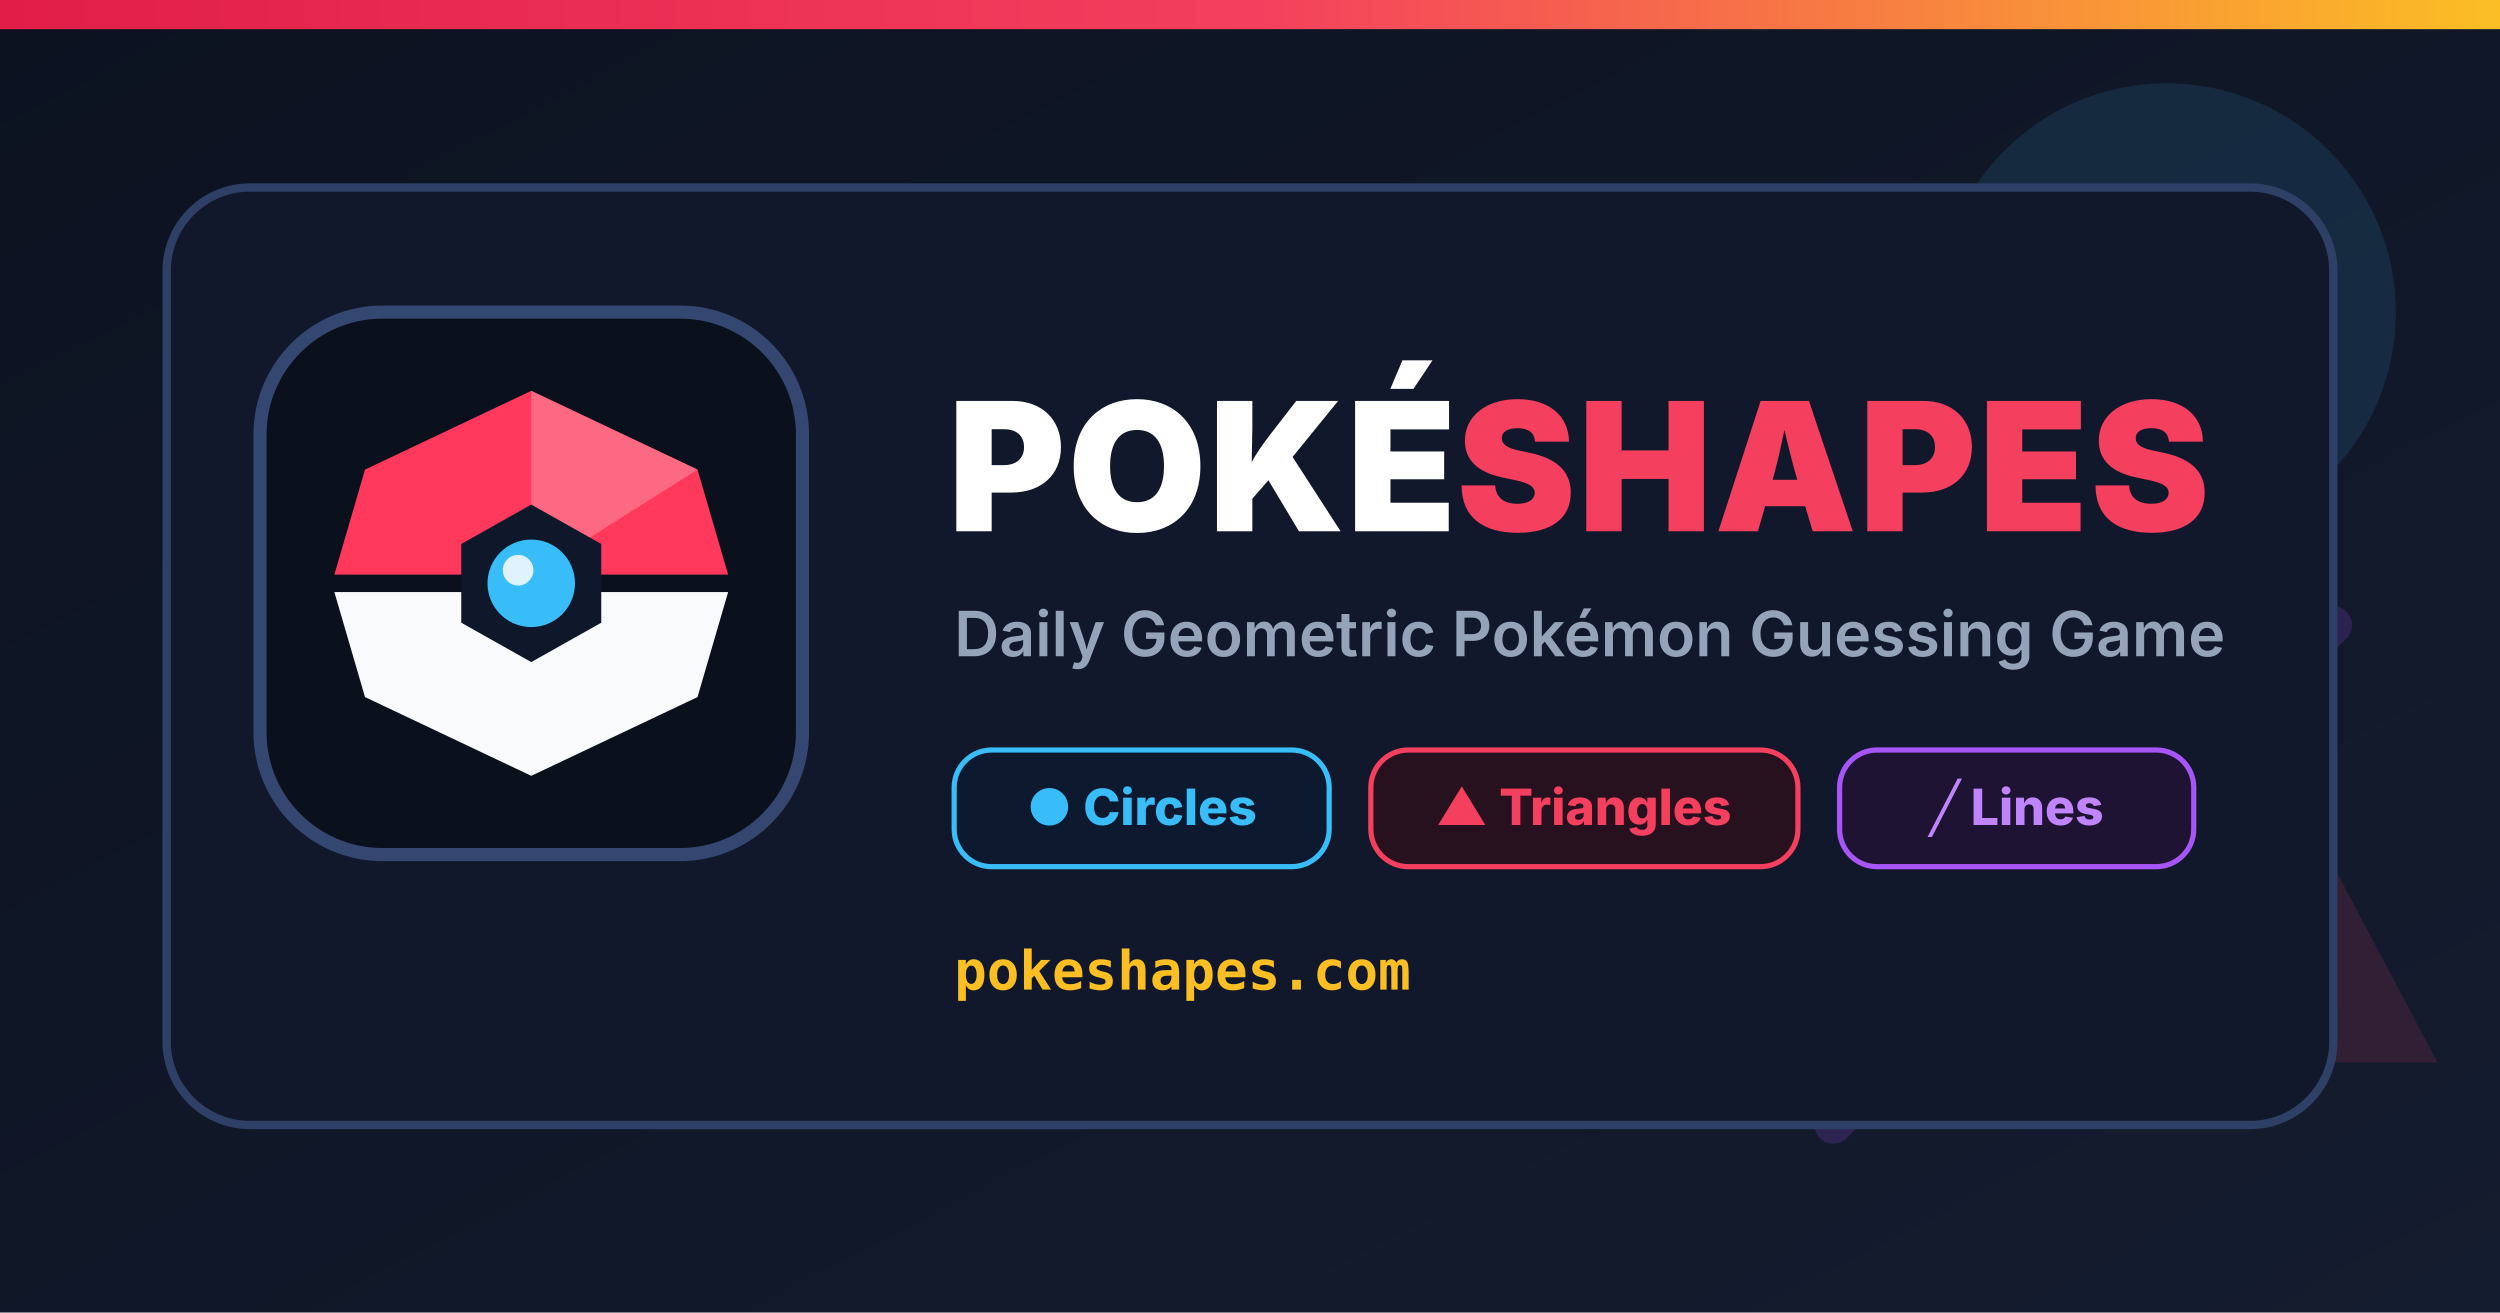
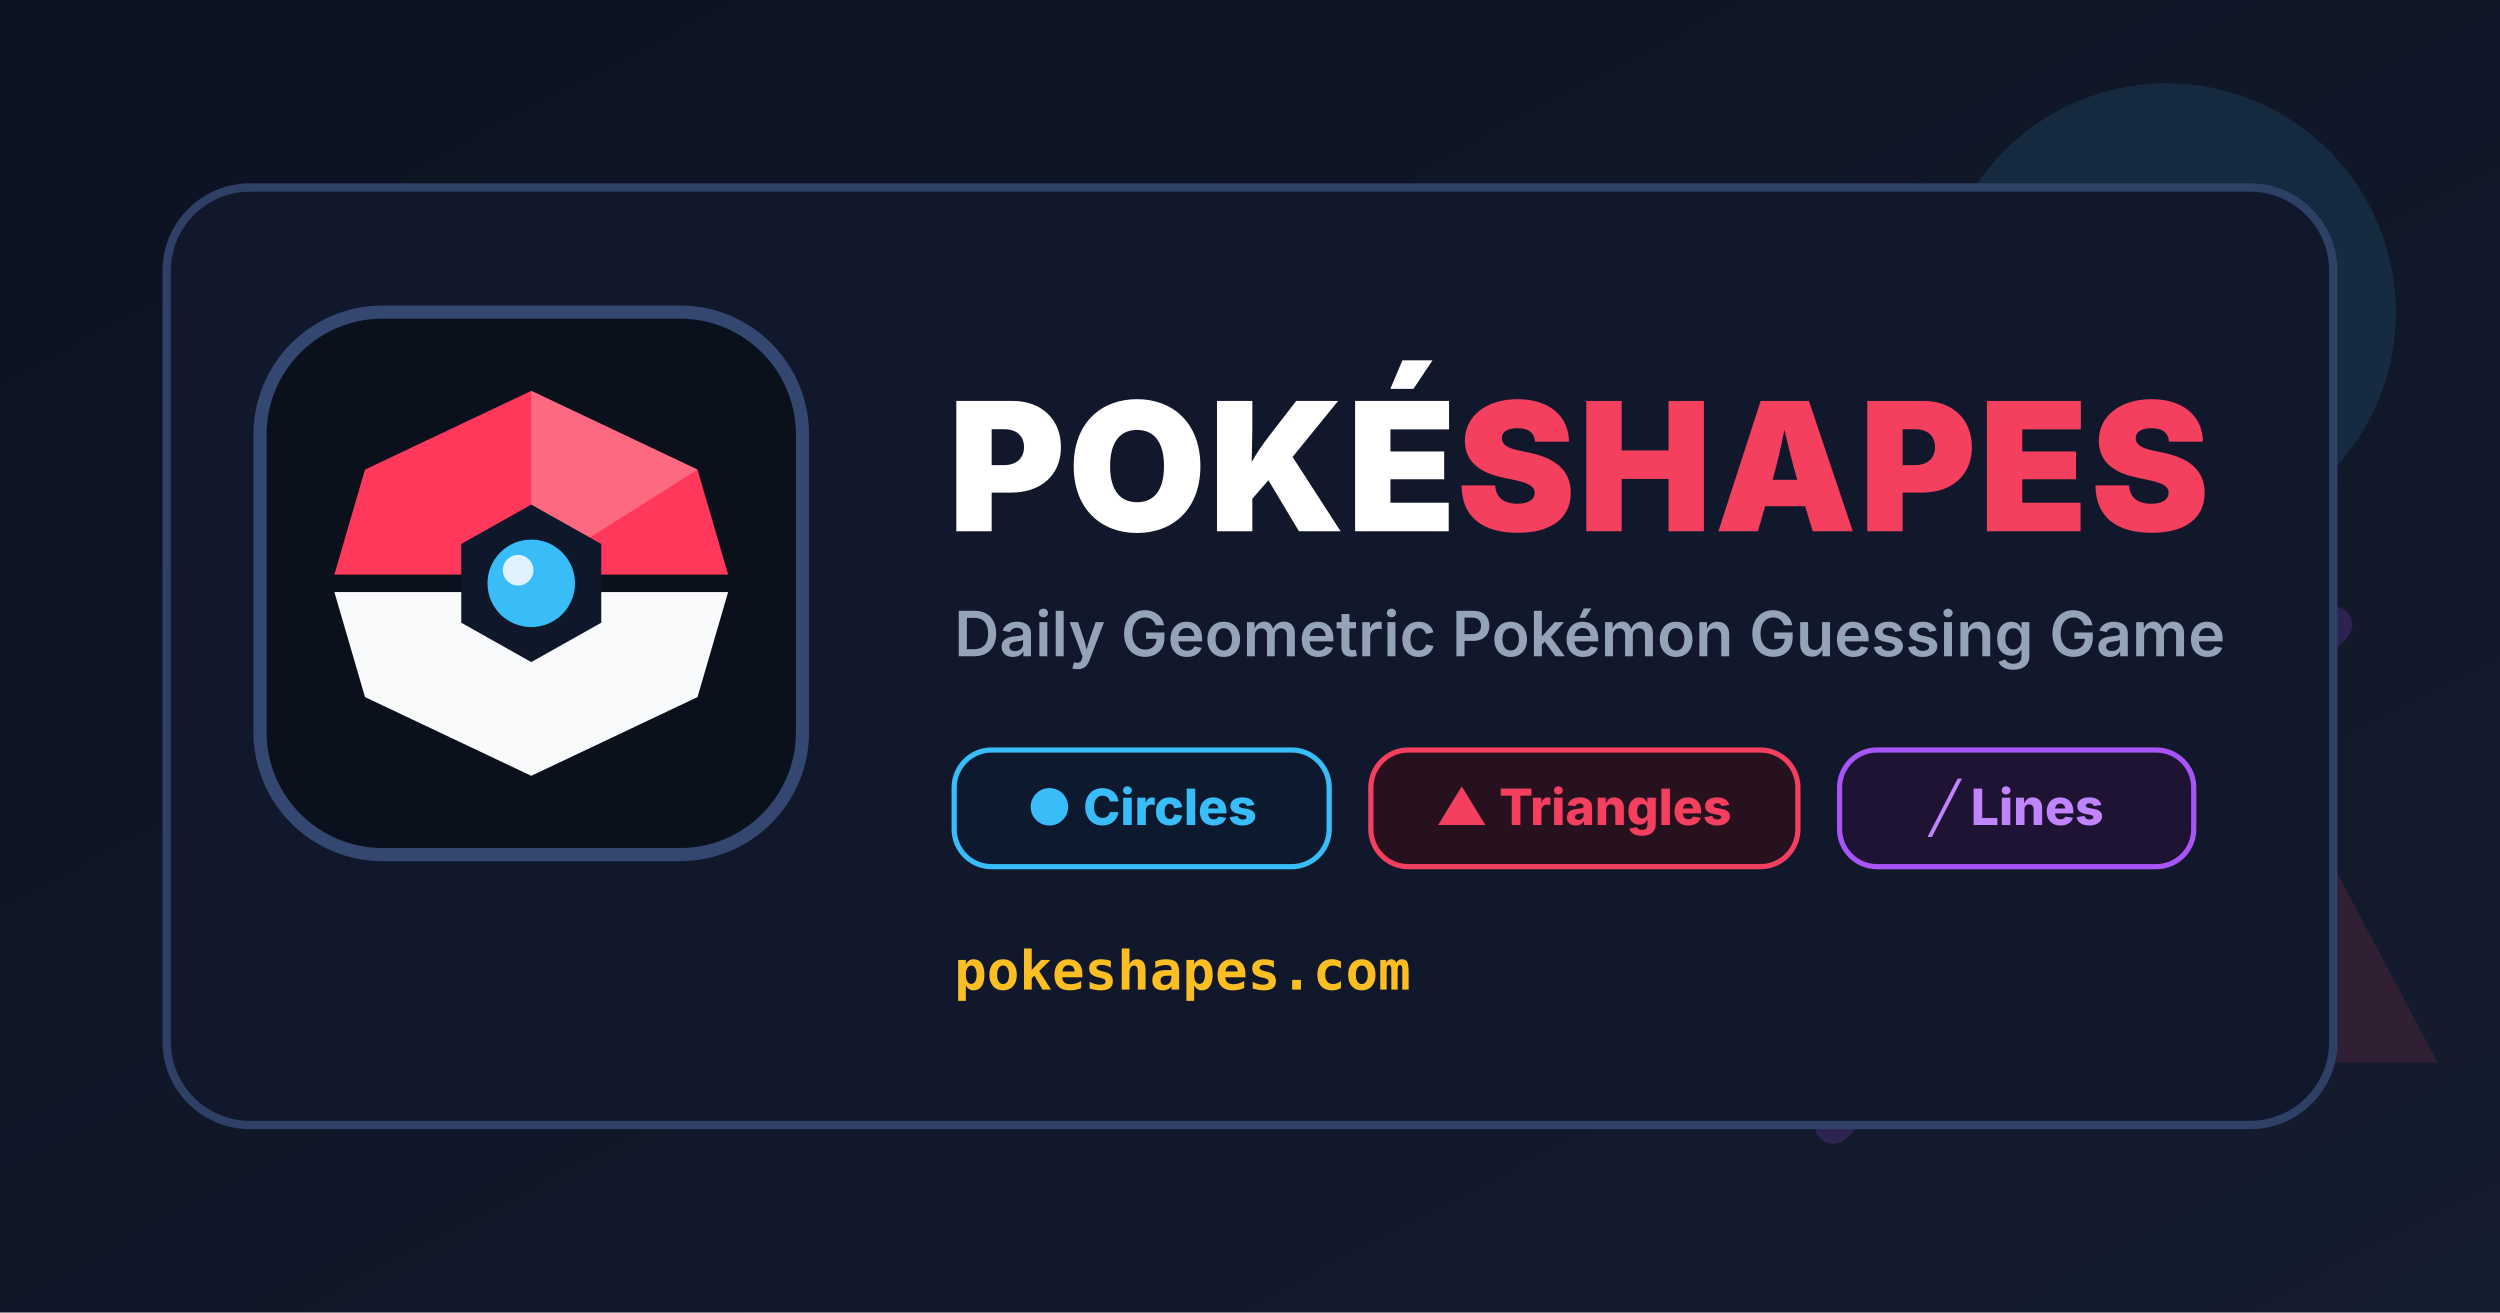
<svg xmlns="http://www.w3.org/2000/svg" viewBox="0 0 1200 630" width="1200" height="630">
  <defs>
    <linearGradient id="bg" x1="0%" y1="0%" x2="100%" y2="100%">
      <stop offset="0%" stop-color="#0C1220" />
      <stop offset="100%" stop-color="#141C2F" />
    </linearGradient>
    <linearGradient id="accent" x1="0%" y1="0%" x2="100%" y2="0%">
      <stop offset="0%" stop-color="#E11D48" />
      <stop offset="50%" stop-color="#F43F5E" />
      <stop offset="100%" stop-color="#FBBF24" />
    </linearGradient>
  </defs>
  <rect width="1200" height="630" fill="url(#bg)" />
-   <rect width="1200" height="14" fill="url(#accent)" />
  <circle cx="1040" cy="150" r="110" fill="#38BDF8" opacity="0.12" />
  <polygon points="1080,340 1170,510 960,510" fill="#F43F5E" opacity="0.14" />
  <line x1="880" y1="540" x2="1120" y2="300" stroke="#A855F7" stroke-width="18" stroke-linecap="round" opacity="0.18" />
  <rect x="80" y="90" width="1040" height="450" rx="40" fill="#11182B" stroke="#2E4066" stroke-width="4" />
  <g transform="translate(150, 175) scale(2.1)">
    <rect x="-12" y="-12" width="124" height="124" rx="28" fill="#0B101D" stroke="#334770" stroke-width="3" />
    <polygon points="50,6 88,24 95,48 5,48 12,24" fill="#FF385C" />
    <polygon points="50,6 88,24 50,48" fill="#FDA4AF" opacity="0.45" />
    <polygon points="5,52 95,52 88,76 50,94 12,76" fill="#F8FAFC" />
    <polygon points="50,32 66,41 66,59 50,68 34,59 34,41" fill="#0F172A" />
    <circle cx="50" cy="50" r="10" fill="#38BDF8" />
    <circle cx="47" cy="47" r="3.5" fill="#E0F2FE" />
  </g>
  <text x="455" y="255" font-family="system-ui, -apple-system, sans-serif" font-size="86" font-weight="900" fill="#FFFFFF" letter-spacing="1">
    POKÉ<tspan fill="#F43F5E">SHAPES</tspan>
  </text>
  <text x="458" y="315" font-family="system-ui, -apple-system, sans-serif" font-size="30" font-weight="600" fill="#94A3B8">
    Daily Geometric Pokémon Guessing Game
  </text>
  <g transform="translate(458, 360)">
    <rect x="0" y="0" width="180" height="56" rx="18" fill="#0C192E" stroke="#38BDF8" stroke-width="2.5" />
    <text x="90" y="36" text-anchor="middle" font-family="system-ui, -apple-system, sans-serif" font-size="24" font-weight="800" fill="#38BDF8">● Circles</text>
    <rect x="200" y="0" width="205" height="56" rx="18" fill="#28111E" stroke="#F43F5E" stroke-width="2.5" />
    <text x="302" y="36" text-anchor="middle" font-family="system-ui, -apple-system, sans-serif" font-size="24" font-weight="800" fill="#F43F5E">▲ Triangles</text>
    <rect x="425" y="0" width="170" height="56" rx="18" fill="#1E1333" stroke="#A855F7" stroke-width="2.5" />
    <text x="510" y="36" text-anchor="middle" font-family="system-ui, -apple-system, sans-serif" font-size="24" font-weight="800" fill="#C084FC">╱ Lines</text>
  </g>
  <text x="458" y="475" font-family="monospace" font-size="26" font-weight="700" fill="#FBBF24">
    pokeshapes.com
  </text>
</svg>
